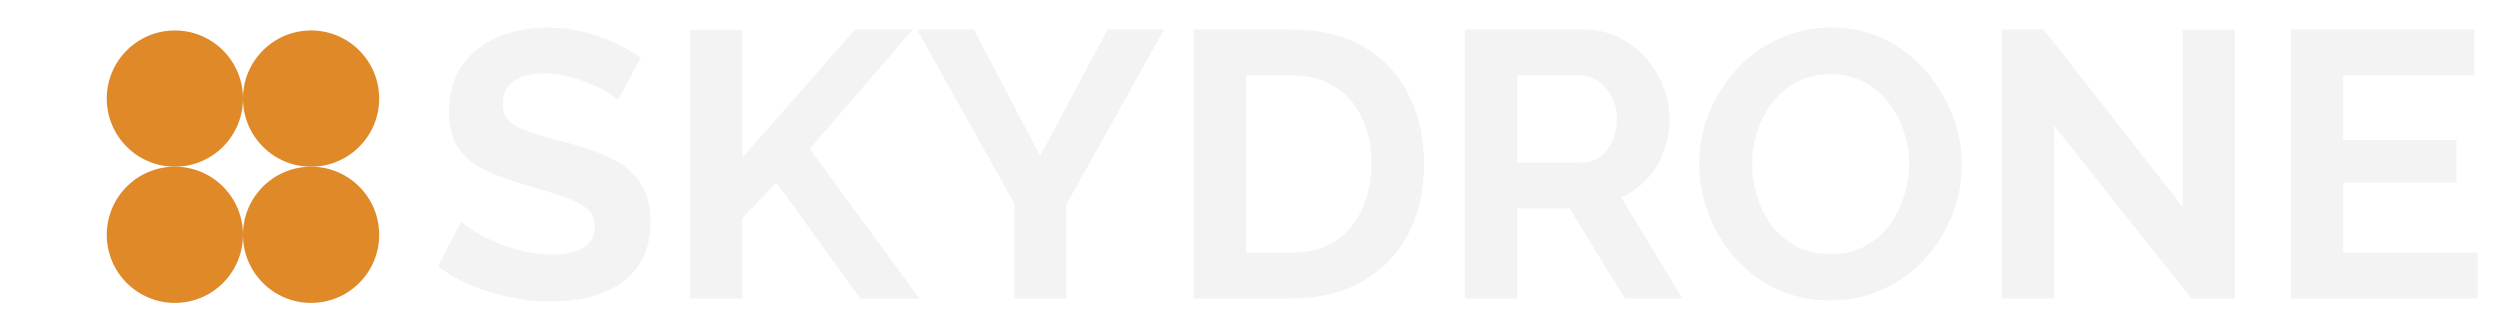
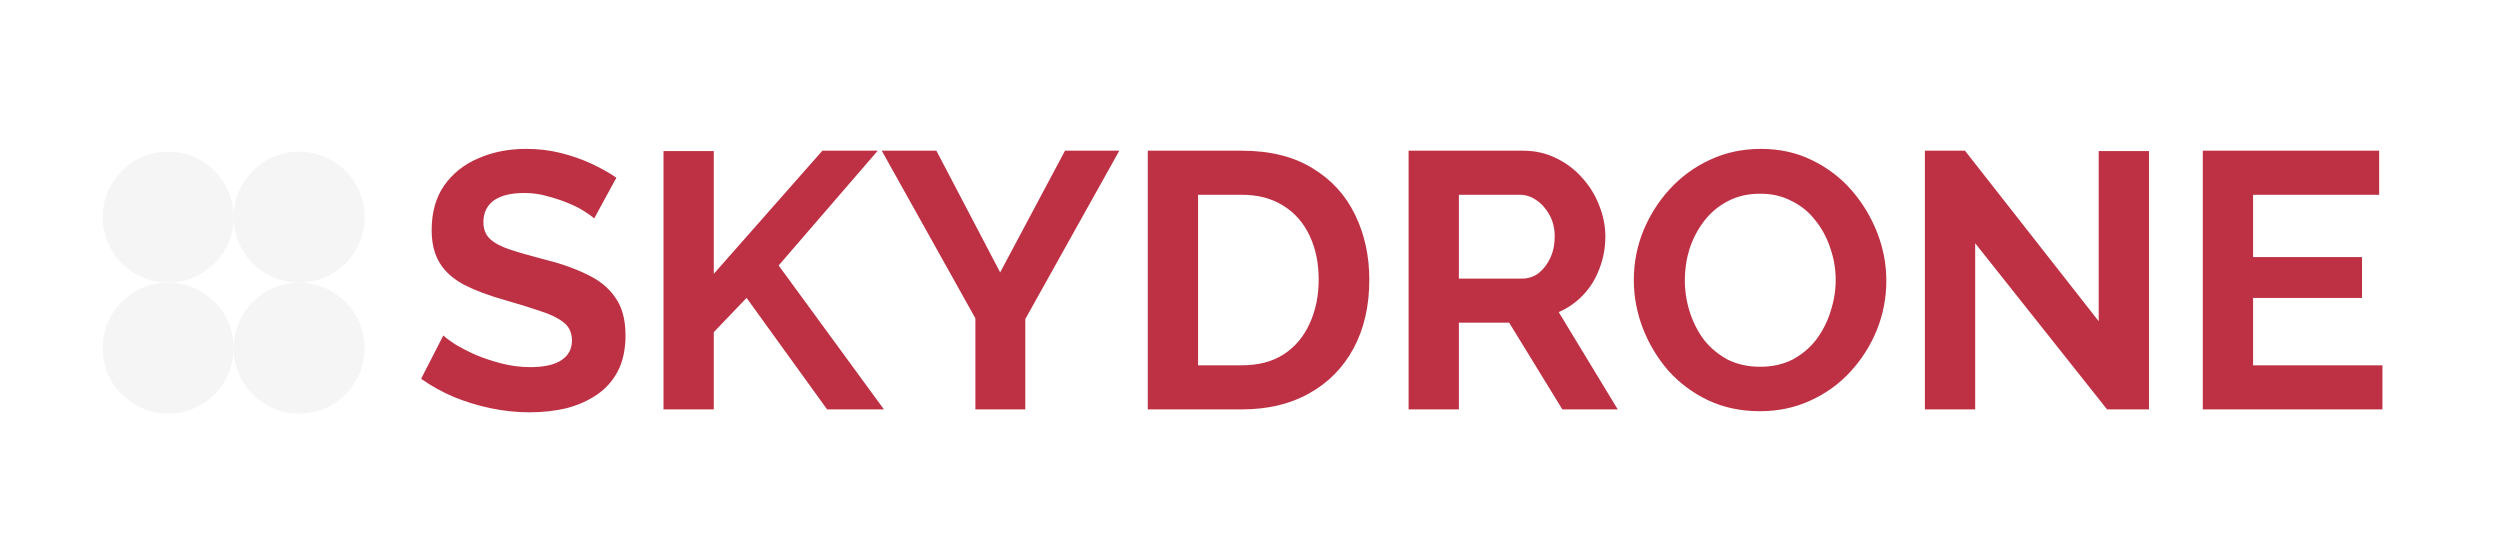
- <svg xmlns="http://www.w3.org/2000/svg" width="275" height="34" viewBox="0 0 275 34" fill="none">
-   <circle cx="19.235" cy="10.843" r="7.492" fill="#DF8928" />
-   <circle cx="19.235" cy="25.827" r="7.492" fill="#DF8928" />
-   <circle cx="34.219" cy="10.843" r="7.492" fill="#DF8928" />
-   <circle cx="34.219" cy="25.827" r="7.492" fill="#DF8928" />
-   <path d="M67.974 10.993C67.779 10.799 67.418 10.534 66.89 10.201C66.39 9.868 65.764 9.548 65.014 9.242C64.292 8.937 63.5 8.673 62.638 8.45C61.777 8.2 60.901 8.075 60.012 8.075C58.456 8.075 57.275 8.367 56.469 8.951C55.691 9.534 55.302 10.354 55.302 11.41C55.302 12.216 55.552 12.855 56.052 13.327C56.552 13.8 57.303 14.203 58.303 14.536C59.303 14.87 60.554 15.231 62.055 15.62C64 16.092 65.681 16.676 67.098 17.37C68.543 18.038 69.641 18.927 70.391 20.038C71.169 21.122 71.558 22.567 71.558 24.373C71.558 25.957 71.266 27.319 70.683 28.458C70.099 29.57 69.293 30.473 68.265 31.168C67.237 31.862 66.07 32.376 64.764 32.71C63.458 33.016 62.069 33.168 60.596 33.168C59.123 33.168 57.65 33.016 56.177 32.71C54.705 32.404 53.287 31.974 51.926 31.418C50.564 30.834 49.313 30.14 48.174 29.334L50.717 24.373C50.967 24.623 51.411 24.957 52.051 25.374C52.69 25.763 53.468 26.166 54.385 26.582C55.302 26.971 56.302 27.305 57.386 27.583C58.47 27.861 59.568 28 60.679 28C62.235 28 63.416 27.736 64.222 27.208C65.028 26.68 65.431 25.93 65.431 24.957C65.431 24.068 65.111 23.373 64.472 22.873C63.833 22.372 62.944 21.942 61.804 21.581C60.665 21.192 59.317 20.775 57.761 20.33C55.899 19.802 54.343 19.218 53.093 18.579C51.842 17.912 50.911 17.079 50.3 16.078C49.689 15.078 49.383 13.828 49.383 12.327C49.383 10.298 49.855 8.603 50.8 7.242C51.773 5.852 53.079 4.81 54.718 4.115C56.358 3.393 58.178 3.032 60.179 3.032C61.568 3.032 62.874 3.184 64.097 3.49C65.347 3.796 66.515 4.199 67.598 4.699C68.682 5.199 69.655 5.741 70.516 6.325L67.974 10.993ZM75.905 32.835V3.282H81.657V17.329L94.079 3.24H100.415L89.077 16.37L101.123 32.835H94.621L85.409 20.08L81.657 23.998V32.835H75.905ZM107.123 3.24L114.418 17.162L121.838 3.24H128.048L117.294 22.498V32.835H111.584V22.414L100.871 3.24H107.123ZM131.306 32.835V3.24H142.06C145.284 3.24 147.979 3.907 150.147 5.241C152.314 6.547 153.94 8.325 155.024 10.576C156.108 12.799 156.649 15.273 156.649 17.996C156.649 20.997 156.052 23.609 154.857 25.832C153.662 28.055 151.967 29.778 149.772 31.001C147.604 32.224 145.034 32.835 142.06 32.835H131.306ZM150.856 17.996C150.856 16.078 150.508 14.397 149.813 12.952C149.119 11.479 148.118 10.34 146.812 9.534C145.506 8.7 143.922 8.284 142.06 8.284H137.058V27.791H142.06C143.95 27.791 145.548 27.375 146.854 26.541C148.16 25.679 149.147 24.512 149.813 23.039C150.508 21.539 150.856 19.858 150.856 17.996ZM161.144 32.835V3.24H174.232C175.594 3.24 176.844 3.518 177.984 4.074C179.151 4.629 180.151 5.38 180.985 6.325C181.846 7.269 182.499 8.325 182.944 9.492C183.416 10.66 183.653 11.854 183.653 13.077C183.653 14.328 183.43 15.537 182.986 16.704C182.569 17.843 181.958 18.843 181.152 19.705C180.346 20.566 179.401 21.233 178.317 21.706L185.07 32.835H178.734L172.648 22.914H166.896V32.835H161.144ZM166.896 17.871H174.107C174.83 17.871 175.469 17.662 176.025 17.245C176.58 16.801 177.025 16.217 177.359 15.495C177.692 14.772 177.859 13.966 177.859 13.077C177.859 12.132 177.664 11.313 177.275 10.618C176.886 9.895 176.386 9.326 175.775 8.909C175.191 8.492 174.552 8.284 173.857 8.284H166.896V17.871ZM201.332 33.043C199.164 33.043 197.191 32.627 195.413 31.793C193.662 30.959 192.148 29.834 190.869 28.417C189.619 26.971 188.646 25.36 187.952 23.581C187.257 21.775 186.909 19.927 186.909 18.038C186.909 16.064 187.271 14.189 187.993 12.41C188.744 10.604 189.758 9.006 191.036 7.617C192.342 6.199 193.871 5.088 195.621 4.282C197.4 3.448 199.345 3.032 201.457 3.032C203.597 3.032 205.542 3.462 207.293 4.324C209.071 5.185 210.585 6.338 211.836 7.783C213.086 9.228 214.059 10.84 214.754 12.619C215.449 14.397 215.796 16.231 215.796 18.121C215.796 20.066 215.435 21.942 214.712 23.748C213.99 25.526 212.975 27.124 211.669 28.542C210.391 29.931 208.863 31.029 207.084 31.835C205.333 32.64 203.416 33.043 201.332 33.043ZM192.745 18.038C192.745 19.316 192.94 20.552 193.329 21.747C193.718 22.942 194.273 24.012 194.996 24.957C195.746 25.874 196.649 26.61 197.705 27.166C198.789 27.694 200.012 27.958 201.374 27.958C202.763 27.958 204 27.68 205.083 27.124C206.167 26.541 207.07 25.777 207.793 24.832C208.515 23.859 209.057 22.789 209.418 21.622C209.807 20.427 210.002 19.232 210.002 18.038C210.002 16.759 209.793 15.537 209.377 14.369C208.988 13.174 208.418 12.118 207.668 11.201C206.945 10.257 206.042 9.52 204.958 8.992C203.902 8.436 202.707 8.159 201.374 8.159C199.956 8.159 198.706 8.45 197.622 9.034C196.566 9.59 195.677 10.34 194.954 11.285C194.232 12.23 193.676 13.286 193.287 14.453C192.926 15.62 192.745 16.815 192.745 18.038ZM225.961 13.828V32.835H220.208V3.24H224.794L240.091 22.748V3.282H245.844V32.835H241.05L225.961 13.828ZM272.55 27.791V32.835H252V3.24H272.175V8.284H257.752V15.411H270.215V20.08H257.752V27.791H272.55Z" fill="#F3F3F3" />
+ <svg xmlns="http://www.w3.org/2000/svg" width="286" height="64" viewBox="0 0 286 64" fill="none">
+   <circle cx="19.235" cy="24.843" r="7.492" fill="#F5F5F5" />
+   <circle cx="19.235" cy="39.827" r="7.492" fill="#F5F5F5" />
+   <circle cx="34.219" cy="24.843" r="7.492" fill="#F5F5F5" />
+   <circle cx="34.219" cy="39.827" r="7.492" fill="#F5F5F5" />
+   <path d="M67.974 24.993C67.779 24.799 67.418 24.535 66.89 24.201C66.39 23.868 65.764 23.548 65.014 23.242C64.292 22.937 63.5 22.673 62.638 22.45C61.777 22.2 60.901 22.075 60.012 22.075C58.456 22.075 57.275 22.367 56.469 22.951C55.691 23.534 55.302 24.354 55.302 25.41C55.302 26.216 55.552 26.855 56.052 27.327C56.552 27.8 57.303 28.203 58.303 28.536C59.303 28.869 60.554 29.231 62.055 29.62C64 30.092 65.681 30.676 67.098 31.37C68.543 32.038 69.641 32.927 70.391 34.038C71.169 35.122 71.558 36.567 71.558 38.373C71.558 39.957 71.266 41.319 70.683 42.458C70.099 43.57 69.293 44.473 68.265 45.168C67.237 45.862 66.07 46.376 64.764 46.71C63.458 47.016 62.069 47.168 60.596 47.168C59.123 47.168 57.65 47.016 56.177 46.71C54.705 46.404 53.287 45.974 51.926 45.418C50.564 44.834 49.313 44.139 48.174 43.334L50.717 38.373C50.967 38.623 51.411 38.957 52.051 39.374C52.69 39.763 53.468 40.166 54.385 40.583C55.302 40.971 56.302 41.305 57.386 41.583C58.47 41.861 59.568 42 60.679 42C62.235 42 63.416 41.736 64.222 41.208C65.028 40.68 65.431 39.929 65.431 38.957C65.431 38.068 65.111 37.373 64.472 36.873C63.833 36.373 62.944 35.942 61.804 35.581C60.665 35.191 59.317 34.775 57.761 34.33C55.899 33.802 54.343 33.218 53.093 32.579C51.842 31.912 50.911 31.079 50.3 30.078C49.689 29.078 49.383 27.828 49.383 26.327C49.383 24.298 49.855 22.603 50.8 21.241C51.773 19.852 53.079 18.81 54.718 18.115C56.358 17.393 58.178 17.032 60.179 17.032C61.568 17.032 62.874 17.184 64.097 17.49C65.347 17.796 66.515 18.199 67.598 18.699C68.682 19.199 69.655 19.741 70.516 20.325L67.974 24.993ZM75.905 46.835V17.282H81.657V31.329L94.079 17.24H100.415L89.077 30.37L101.123 46.835H94.621L85.409 34.08L81.657 37.998V46.835H75.905ZM107.123 17.24L114.418 31.162L121.838 17.24H128.048L117.294 36.498V46.835H111.584V36.414L100.871 17.24H107.123ZM131.306 46.835V17.24H142.06C145.284 17.24 147.979 17.907 150.147 19.241C152.314 20.547 153.94 22.325 155.024 24.576C156.108 26.799 156.649 29.273 156.649 31.996C156.649 34.997 156.052 37.609 154.857 39.832C153.662 42.055 151.967 43.778 149.772 45.001C147.604 46.224 145.034 46.835 142.06 46.835H131.306ZM150.856 31.996C150.856 30.078 150.508 28.397 149.813 26.952C149.119 25.479 148.118 24.34 146.812 23.534C145.506 22.7 143.922 22.284 142.06 22.284H137.058V41.791H142.06C143.95 41.791 145.548 41.374 146.854 40.541C148.16 39.679 149.147 38.512 149.813 37.039C150.508 35.539 150.856 33.858 150.856 31.996ZM161.144 46.835V17.24H174.232C175.594 17.24 176.844 17.518 177.984 18.074C179.151 18.629 180.151 19.38 180.985 20.325C181.846 21.269 182.499 22.325 182.944 23.492C183.416 24.66 183.653 25.855 183.653 27.077C183.653 28.328 183.43 29.537 182.986 30.704C182.569 31.843 181.958 32.843 181.152 33.705C180.346 34.566 179.401 35.233 178.317 35.706L185.07 46.835H178.734L172.648 36.914H166.896V46.835H161.144ZM166.896 31.871H174.107C174.83 31.871 175.469 31.662 176.025 31.245C176.58 30.801 177.025 30.217 177.359 29.495C177.692 28.772 177.859 27.966 177.859 27.077C177.859 26.132 177.664 25.313 177.275 24.618C176.886 23.895 176.386 23.326 175.775 22.909C175.191 22.492 174.552 22.284 173.857 22.284H166.896V31.871ZM201.332 47.043C199.164 47.043 197.191 46.627 195.413 45.793C193.662 44.959 192.148 43.834 190.869 42.417C189.619 40.971 188.646 39.36 187.952 37.581C187.257 35.775 186.909 33.927 186.909 32.038C186.909 30.064 187.271 28.189 187.993 26.41C188.744 24.604 189.758 23.006 191.036 21.617C192.342 20.2 193.871 19.088 195.621 18.282C197.4 17.448 199.345 17.032 201.457 17.032C203.597 17.032 205.542 17.462 207.293 18.324C209.071 19.185 210.585 20.338 211.836 21.783C213.086 23.228 214.059 24.84 214.754 26.619C215.449 28.397 215.796 30.231 215.796 32.121C215.796 34.066 215.435 35.942 214.712 37.748C213.99 39.526 212.975 41.124 211.669 42.542C210.391 43.931 208.863 45.029 207.084 45.835C205.333 46.64 203.416 47.043 201.332 47.043ZM192.745 32.038C192.745 33.316 192.94 34.552 193.329 35.747C193.718 36.942 194.273 38.012 194.996 38.957C195.746 39.874 196.649 40.61 197.705 41.166C198.789 41.694 200.012 41.958 201.374 41.958C202.763 41.958 204 41.68 205.083 41.124C206.167 40.541 207.07 39.777 207.793 38.832C208.515 37.859 209.057 36.789 209.418 35.622C209.807 34.427 210.002 33.232 210.002 32.038C210.002 30.759 209.793 29.537 209.377 28.369C208.988 27.174 208.418 26.119 207.668 25.201C206.945 24.257 206.042 23.52 204.958 22.992C203.902 22.436 202.707 22.159 201.374 22.159C199.956 22.159 198.706 22.45 197.622 23.034C196.566 23.59 195.677 24.34 194.954 25.285C194.232 26.23 193.676 27.286 193.287 28.453C192.926 29.62 192.745 30.815 192.745 32.038ZM225.961 27.828V46.835H220.208V17.24H224.794L240.091 36.748V17.282H245.844V46.835H241.05L225.961 27.828ZM272.55 41.791V46.835H252V17.24H272.175V22.284H257.752V29.411H270.215V34.08H257.752V41.791H272.55Z" fill="#BE3144" />
</svg>
